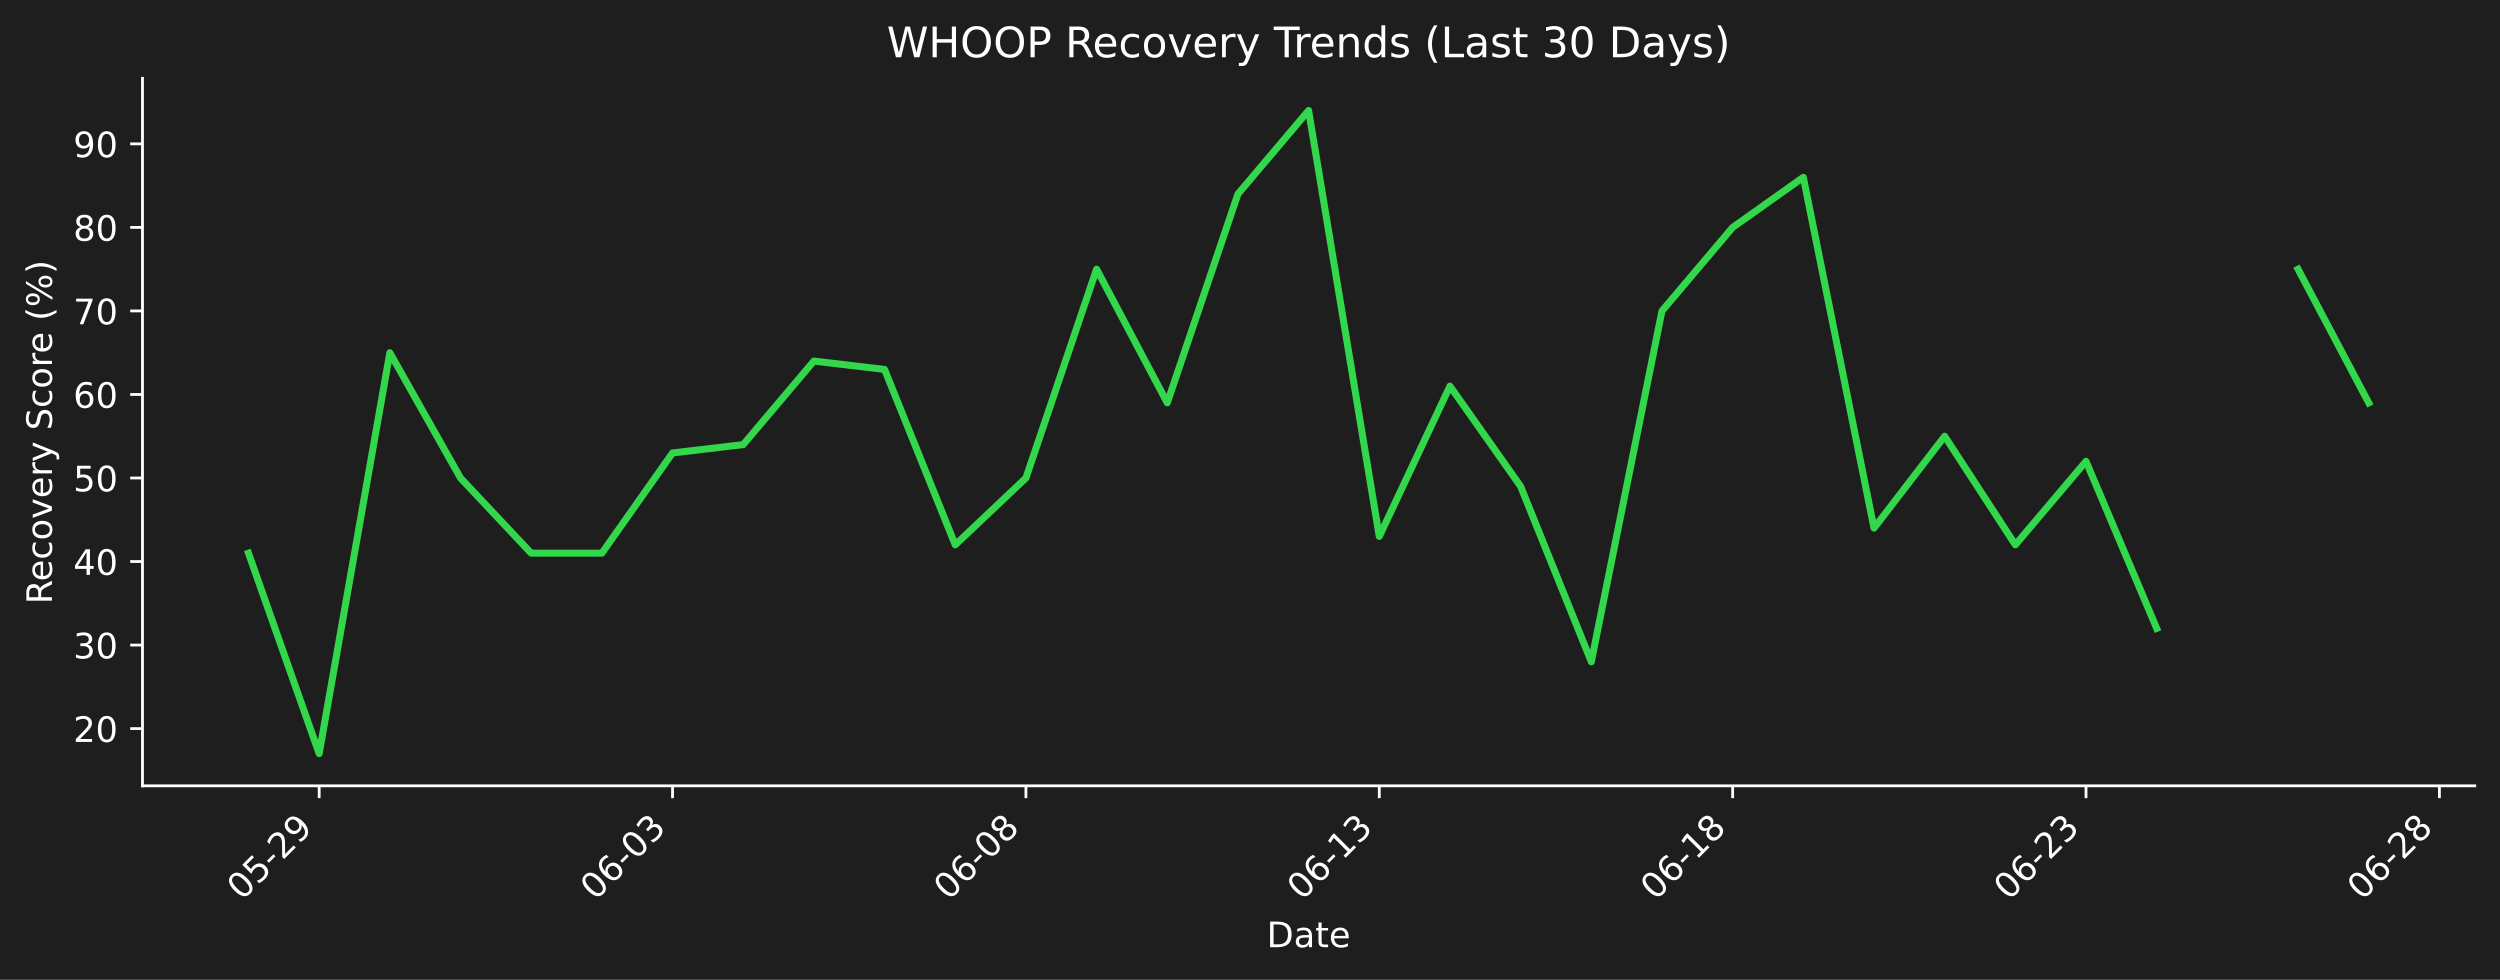
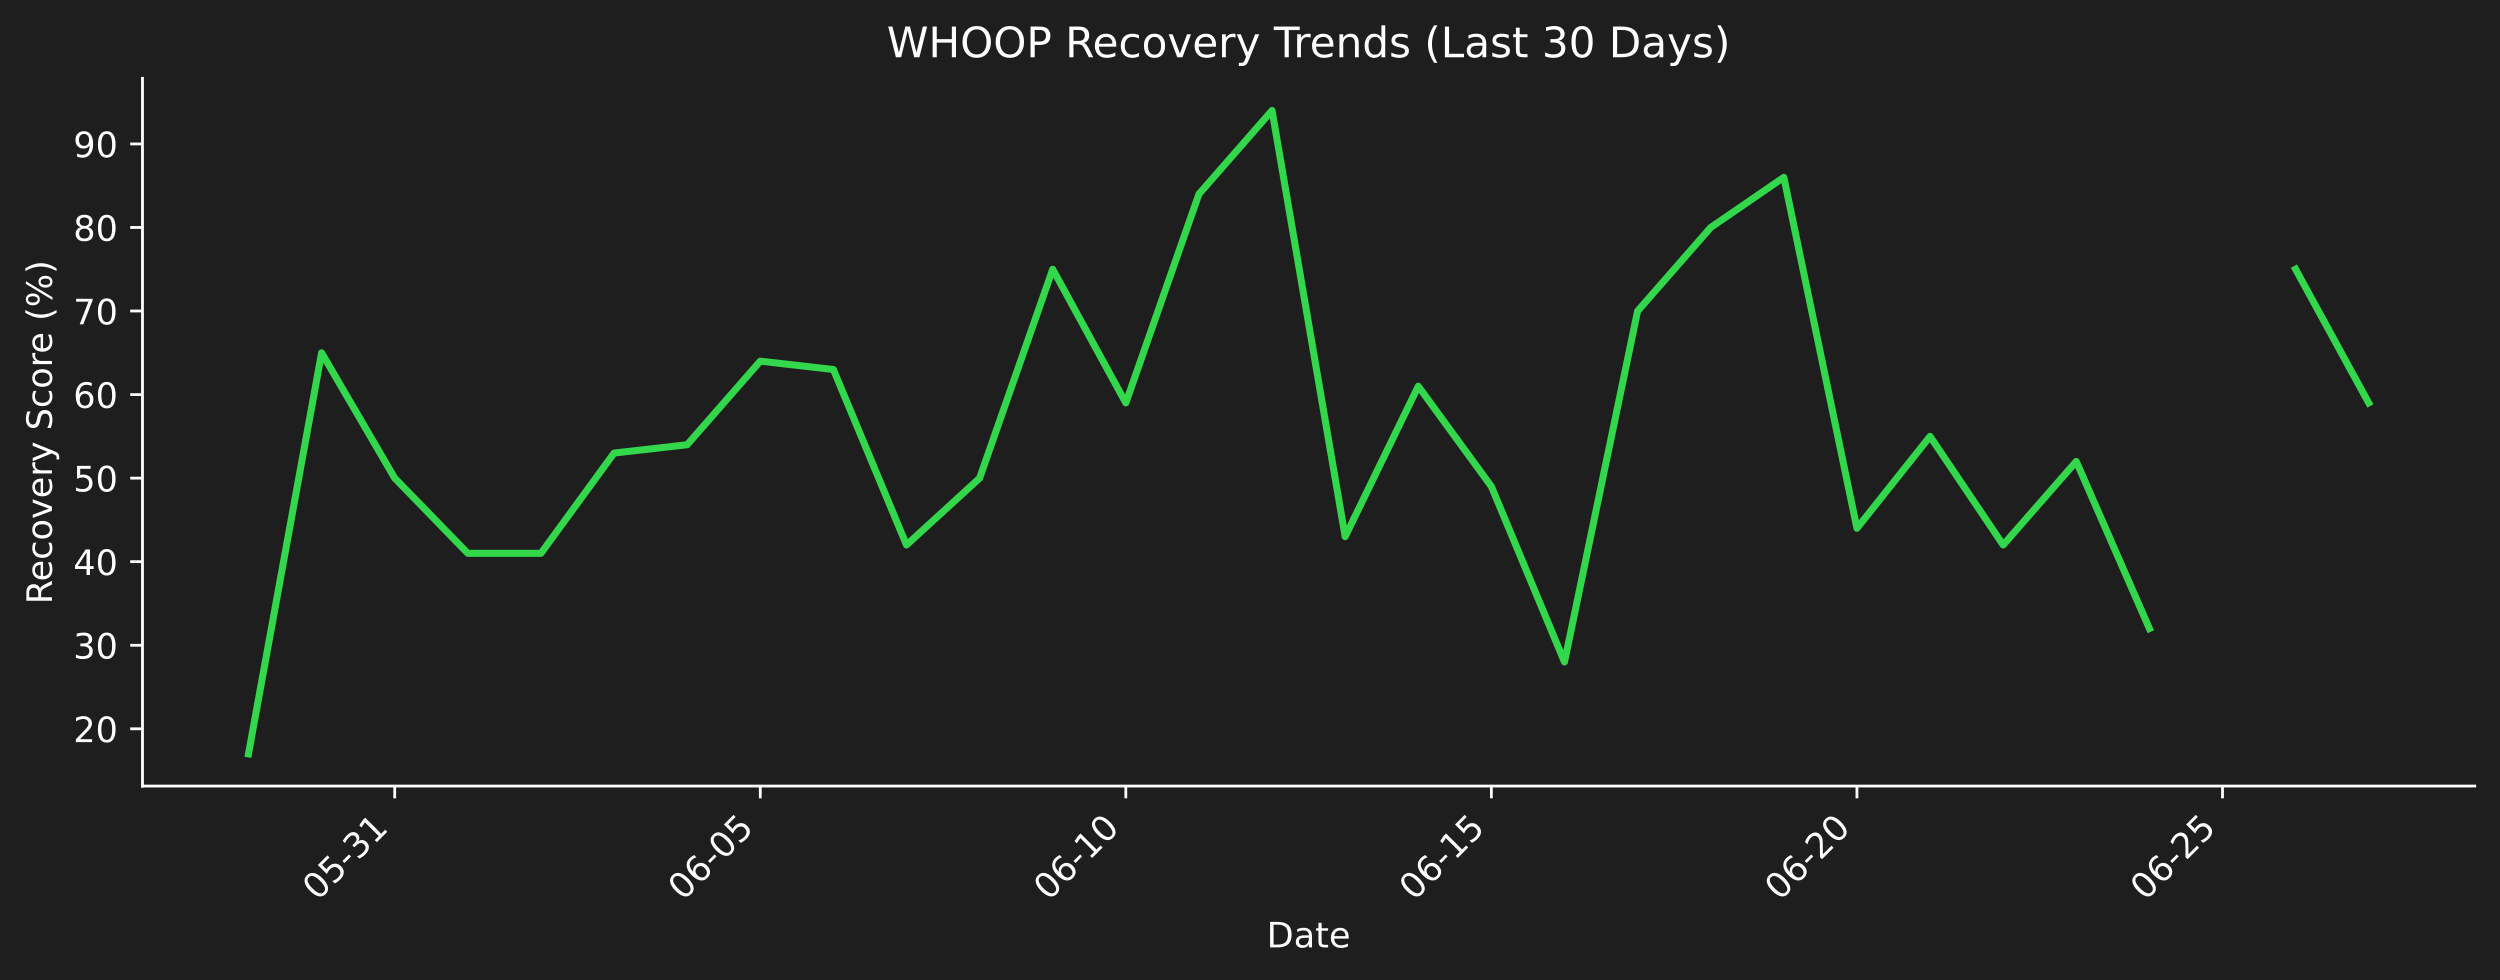
- <svg xmlns="http://www.w3.org/2000/svg" xmlns:xlink="http://www.w3.org/1999/xlink" width="712.433pt" height="279.207pt" viewBox="0 0 712.433 279.207" version="1.1">
+ <svg xmlns="http://www.w3.org/2000/svg" xmlns:xlink="http://www.w3.org/1999/xlink" width="712.433pt" height="279.271pt" viewBox="0 0 712.433 279.271" version="1.1">
  <defs>
    <style type="text/css">*{stroke-linejoin: round; stroke-linecap: butt}</style>
  </defs>
  <g id="figure_1">
    <g id="patch_1">
-       <path d="M 0 279.207  L 712.433 279.207  L 712.433 0  L 0 0  z " style="fill: #1e1e1e" />
+       <path d="M 0 279.271  L 712.433 279.271  L 712.433 0  L 0 0  z " style="fill: #1e1e1e" />
    </g>
    <g id="axes_1">
      <g id="patch_2">
-         <path d="M 40.603 223.939  L 705.233 223.939  L 705.233 22.318  L 40.603 22.318  L 40.603 223.939  z " style="fill: none" />
+         <path d="M 40.603 224.002  L 705.233 224.002  L 705.233 22.318  L 40.603 22.318  L 40.603 224.002  z " style="fill: none" />
      </g>
      <g id="matplotlib.axis_1">
        <g id="xtick_1">
          <g id="line2d_1">
            <defs>
-               <path id="m73e2c75cde" d="M 0 0  L 0 3.5  " style="stroke: #ffffff; stroke-width: 0.8" />
+               <path id="mcb3a93672e" d="M 0 0  L 0 3.5  " style="stroke: #ffffff; stroke-width: 0.8" />
            </defs>
            <g>
-               <use xlink:href="#m73e2c75cde" x="90.954" y="223.939" style="fill: #ffffff; stroke: #ffffff; stroke-width: 0.8" />
+               <use xlink:href="#mcb3a93672e" x="112.483" y="224.002" style="fill: #ffffff; stroke: #ffffff; stroke-width: 0.8" />
            </g>
          </g>
          <g id="text_1">
-             <g style="fill: #ffffff" transform="translate(68.93635 256.8584) rotate(-45) scale(0.1 -0.1)">
+             <g style="fill: #ffffff" transform="translate(90.46564 256.9221) rotate(-45) scale(0.1 -0.1)">
              <defs>
                <path id="DejaVuSans-30" d="M 2034 4250  Q 1547 4250 1301 3770  Q 1056 3291 1056 2328  Q 1056 1369 1301 889  Q 1547 409 2034 409  Q 2525 409 2770 889  Q 3016 1369 3016 2328  Q 3016 3291 2770 3770  Q 2525 4250 2034 4250  z M 2034 4750  Q 2819 4750 3233 4129  Q 3647 3509 3647 2328  Q 3647 1150 3233 529  Q 2819 -91 2034 -91  Q 1250 -91 836 529  Q 422 1150 422 2328  Q 422 3509 836 4129  Q 1250 4750 2034 4750  z " transform="scale(0.015625)" />
                <path id="DejaVuSans-35" d="M 691 4666  L 3169 4666  L 3169 4134  L 1269 4134  L 1269 2991  Q 1406 3038 1543 3061  Q 1681 3084 1819 3084  Q 2600 3084 3056 2656  Q 3513 2228 3513 1497  Q 3513 744 3044 326  Q 2575 -91 1722 -91  Q 1428 -91 1123 -41  Q 819 9 494 109  L 494 744  Q 775 591 1075 516  Q 1375 441 1709 441  Q 2250 441 2565 725  Q 2881 1009 2881 1497  Q 2881 1984 2565 2268  Q 2250 2553 1709 2553  Q 1456 2553 1204 2497  Q 953 2441 691 2322  L 691 4666  z " transform="scale(0.015625)" />
                <path id="DejaVuSans-2d" d="M 313 2009  L 1997 2009  L 1997 1497  L 313 1497  L 313 2009  z " transform="scale(0.015625)" />
-                 <path id="DejaVuSans-32" d="M 1228 531  L 3431 531  L 3431 0  L 469 0  L 469 531  Q 828 903 1448 1529  Q 2069 2156 2228 2338  Q 2531 2678 2651 2914  Q 2772 3150 2772 3378  Q 2772 3750 2511 3984  Q 2250 4219 1831 4219  Q 1534 4219 1204 4116  Q 875 4013 500 3803  L 500 4441  Q 881 4594 1212 4672  Q 1544 4750 1819 4750  Q 2544 4750 2975 4387  Q 3406 4025 3406 3419  Q 3406 3131 3298 2873  Q 3191 2616 2906 2266  Q 2828 2175 2409 1742  Q 1991 1309 1228 531  z " transform="scale(0.015625)" />
-                 <path id="DejaVuSans-39" d="M 703 97  L 703 672  Q 941 559 1184 500  Q 1428 441 1663 441  Q 2288 441 2617 861  Q 2947 1281 2994 2138  Q 2813 1869 2534 1725  Q 2256 1581 1919 1581  Q 1219 1581 811 2004  Q 403 2428 403 3163  Q 403 3881 828 4315  Q 1253 4750 1959 4750  Q 2769 4750 3195 4129  Q 3622 3509 3622 2328  Q 3622 1225 3098 567  Q 2575 -91 1691 -91  Q 1453 -91 1209 -44  Q 966 3 703 97  z M 1959 2075  Q 2384 2075 2632 2365  Q 2881 2656 2881 3163  Q 2881 3666 2632 3958  Q 2384 4250 1959 4250  Q 1534 4250 1286 3958  Q 1038 3666 1038 3163  Q 1038 2656 1286 2365  Q 1534 2075 1959 2075  z " transform="scale(0.015625)" />
+                 <path id="DejaVuSans-33" d="M 2597 2516  Q 3050 2419 3304 2112  Q 3559 1806 3559 1356  Q 3559 666 3084 287  Q 2609 -91 1734 -91  Q 1441 -91 1130 -33  Q 819 25 488 141  L 488 750  Q 750 597 1062 519  Q 1375 441 1716 441  Q 2309 441 2620 675  Q 2931 909 2931 1356  Q 2931 1769 2642 2001  Q 2353 2234 1838 2234  L 1294 2234  L 1294 2753  L 1863 2753  Q 2328 2753 2575 2939  Q 2822 3125 2822 3475  Q 2822 3834 2567 4026  Q 2313 4219 1838 4219  Q 1578 4219 1281 4162  Q 984 4106 628 3988  L 628 4550  Q 988 4650 1302 4700  Q 1616 4750 1894 4750  Q 2613 4750 3031 4423  Q 3450 4097 3450 3541  Q 3450 3153 3228 2886  Q 3006 2619 2597 2516  z " transform="scale(0.015625)" />
+                 <path id="DejaVuSans-31" d="M 794 531  L 1825 531  L 1825 4091  L 703 3866  L 703 4441  L 1819 4666  L 2450 4666  L 2450 531  L 3481 531  L 3481 0  L 794 0  L 794 531  z " transform="scale(0.015625)" />
              </defs>
              <use xlink:href="#DejaVuSans-30" />
              <use xlink:href="#DejaVuSans-35" transform="translate(63.62305 0)" />
              <use xlink:href="#DejaVuSans-2d" transform="translate(127.2461 0)" />
-               <use xlink:href="#DejaVuSans-32" transform="translate(163.3301 0)" />
-               <use xlink:href="#DejaVuSans-39" transform="translate(226.9531 0)" />
+               <use xlink:href="#DejaVuSans-33" transform="translate(163.3301 0)" />
+               <use xlink:href="#DejaVuSans-31" transform="translate(226.9531 0)" />
            </g>
          </g>
        </g>
        <g id="xtick_2">
          <g id="line2d_2">
            <g>
-               <use xlink:href="#m73e2c75cde" x="191.655" y="223.939" style="fill: #ffffff; stroke: #ffffff; stroke-width: 0.8" />
+               <use xlink:href="#mcb3a93672e" x="216.657" y="224.002" style="fill: #ffffff; stroke: #ffffff; stroke-width: 0.8" />
            </g>
          </g>
          <g id="text_2">
-             <g style="fill: #ffffff" transform="translate(169.6379 256.8584) rotate(-45) scale(0.1 -0.1)">
+             <g style="fill: #ffffff" transform="translate(194.6396 256.9221) rotate(-45) scale(0.1 -0.1)">
              <defs>
                <path id="DejaVuSans-36" d="M 2113 2584  Q 1688 2584 1439 2293  Q 1191 2003 1191 1497  Q 1191 994 1439 701  Q 1688 409 2113 409  Q 2538 409 2786 701  Q 3034 994 3034 1497  Q 3034 2003 2786 2293  Q 2538 2584 2113 2584  z M 3366 4563  L 3366 3988  Q 3128 4100 2886 4159  Q 2644 4219 2406 4219  Q 1781 4219 1451 3797  Q 1122 3375 1075 2522  Q 1259 2794 1537 2939  Q 1816 3084 2150 3084  Q 2853 3084 3261 2657  Q 3669 2231 3669 1497  Q 3669 778 3244 343  Q 2819 -91 2113 -91  Q 1303 -91 875 529  Q 447 1150 447 2328  Q 447 3434 972 4092  Q 1497 4750 2381 4750  Q 2619 4750 2861 4703  Q 3103 4656 3366 4563  z " transform="scale(0.015625)" />
-                 <path id="DejaVuSans-33" d="M 2597 2516  Q 3050 2419 3304 2112  Q 3559 1806 3559 1356  Q 3559 666 3084 287  Q 2609 -91 1734 -91  Q 1441 -91 1130 -33  Q 819 25 488 141  L 488 750  Q 750 597 1062 519  Q 1375 441 1716 441  Q 2309 441 2620 675  Q 2931 909 2931 1356  Q 2931 1769 2642 2001  Q 2353 2234 1838 2234  L 1294 2234  L 1294 2753  L 1863 2753  Q 2328 2753 2575 2939  Q 2822 3125 2822 3475  Q 2822 3834 2567 4026  Q 2313 4219 1838 4219  Q 1578 4219 1281 4162  Q 984 4106 628 3988  L 628 4550  Q 988 4650 1302 4700  Q 1616 4750 1894 4750  Q 2613 4750 3031 4423  Q 3450 4097 3450 3541  Q 3450 3153 3228 2886  Q 3006 2619 2597 2516  z " transform="scale(0.015625)" />
              </defs>
              <use xlink:href="#DejaVuSans-30" />
              <use xlink:href="#DejaVuSans-36" transform="translate(63.62305 0)" />
              <use xlink:href="#DejaVuSans-2d" transform="translate(127.2461 0)" />
              <use xlink:href="#DejaVuSans-30" transform="translate(163.3301 0)" />
-               <use xlink:href="#DejaVuSans-33" transform="translate(226.9531 0)" />
+               <use xlink:href="#DejaVuSans-35" transform="translate(226.9531 0)" />
            </g>
          </g>
        </g>
        <g id="xtick_3">
          <g id="line2d_3">
            <g>
-               <use xlink:href="#m73e2c75cde" x="292.357" y="223.939" style="fill: #ffffff; stroke: #ffffff; stroke-width: 0.8" />
+               <use xlink:href="#mcb3a93672e" x="320.831" y="224.002" style="fill: #ffffff; stroke: #ffffff; stroke-width: 0.8" />
            </g>
          </g>
          <g id="text_3">
-             <g style="fill: #ffffff" transform="translate(270.3394 256.8584) rotate(-45) scale(0.1 -0.1)">
-               <defs>
-                 <path id="DejaVuSans-38" d="M 2034 2216  Q 1584 2216 1326 1975  Q 1069 1734 1069 1313  Q 1069 891 1326 650  Q 1584 409 2034 409  Q 2484 409 2743 651  Q 3003 894 3003 1313  Q 3003 1734 2745 1975  Q 2488 2216 2034 2216  z M 1403 2484  Q 997 2584 770 2862  Q 544 3141 544 3541  Q 544 4100 942 4425  Q 1341 4750 2034 4750  Q 2731 4750 3128 4425  Q 3525 4100 3525 3541  Q 3525 3141 3298 2862  Q 3072 2584 2669 2484  Q 3125 2378 3379 2068  Q 3634 1759 3634 1313  Q 3634 634 3220 271  Q 2806 -91 2034 -91  Q 1263 -91 848 271  Q 434 634 434 1313  Q 434 1759 690 2068  Q 947 2378 1403 2484  z M 1172 3481  Q 1172 3119 1398 2916  Q 1625 2713 2034 2713  Q 2441 2713 2670 2916  Q 2900 3119 2900 3481  Q 2900 3844 2670 4047  Q 2441 4250 2034 4250  Q 1625 4250 1398 4047  Q 1172 3844 1172 3481  z " transform="scale(0.015625)" />
-               </defs>
-               <use xlink:href="#DejaVuSans-30" />
-               <use xlink:href="#DejaVuSans-36" transform="translate(63.62305 0)" />
-               <use xlink:href="#DejaVuSans-2d" transform="translate(127.2461 0)" />
-               <use xlink:href="#DejaVuSans-30" transform="translate(163.3301 0)" />
-               <use xlink:href="#DejaVuSans-38" transform="translate(226.9531 0)" />
+             <g style="fill: #ffffff" transform="translate(298.8136 256.9221) rotate(-45) scale(0.1 -0.1)">
+               <use xlink:href="#DejaVuSans-30" />
+               <use xlink:href="#DejaVuSans-36" transform="translate(63.62305 0)" />
+               <use xlink:href="#DejaVuSans-2d" transform="translate(127.2461 0)" />
+               <use xlink:href="#DejaVuSans-31" transform="translate(163.3301 0)" />
+               <use xlink:href="#DejaVuSans-30" transform="translate(226.9531 0)" />
            </g>
          </g>
        </g>
        <g id="xtick_4">
          <g id="line2d_4">
            <g>
-               <use xlink:href="#m73e2c75cde" x="393.058" y="223.939" style="fill: #ffffff; stroke: #ffffff; stroke-width: 0.8" />
+               <use xlink:href="#mcb3a93672e" x="425.005" y="224.002" style="fill: #ffffff; stroke: #ffffff; stroke-width: 0.8" />
            </g>
          </g>
          <g id="text_4">
-             <g style="fill: #ffffff" transform="translate(371.0409 256.8584) rotate(-45) scale(0.1 -0.1)">
-               <defs>
-                 <path id="DejaVuSans-31" d="M 794 531  L 1825 531  L 1825 4091  L 703 3866  L 703 4441  L 1819 4666  L 2450 4666  L 2450 531  L 3481 531  L 3481 0  L 794 0  L 794 531  z " transform="scale(0.015625)" />
-               </defs>
+             <g style="fill: #ffffff" transform="translate(402.9876 256.9221) rotate(-45) scale(0.1 -0.1)">
              <use xlink:href="#DejaVuSans-30" />
              <use xlink:href="#DejaVuSans-36" transform="translate(63.62305 0)" />
              <use xlink:href="#DejaVuSans-2d" transform="translate(127.2461 0)" />
              <use xlink:href="#DejaVuSans-31" transform="translate(163.3301 0)" />
-               <use xlink:href="#DejaVuSans-33" transform="translate(226.9531 0)" />
+               <use xlink:href="#DejaVuSans-35" transform="translate(226.9531 0)" />
            </g>
          </g>
        </g>
        <g id="xtick_5">
          <g id="line2d_5">
            <g>
-               <use xlink:href="#m73e2c75cde" x="493.76" y="223.939" style="fill: #ffffff; stroke: #ffffff; stroke-width: 0.8" />
+               <use xlink:href="#mcb3a93672e" x="529.179" y="224.002" style="fill: #ffffff; stroke: #ffffff; stroke-width: 0.8" />
            </g>
          </g>
          <g id="text_5">
-             <g style="fill: #ffffff" transform="translate(471.7424 256.8584) rotate(-45) scale(0.1 -0.1)">
-               <use xlink:href="#DejaVuSans-30" />
-               <use xlink:href="#DejaVuSans-36" transform="translate(63.62305 0)" />
-               <use xlink:href="#DejaVuSans-2d" transform="translate(127.2461 0)" />
-               <use xlink:href="#DejaVuSans-31" transform="translate(163.3301 0)" />
-               <use xlink:href="#DejaVuSans-38" transform="translate(226.9531 0)" />
+             <g style="fill: #ffffff" transform="translate(507.1616 256.9221) rotate(-45) scale(0.1 -0.1)">
+               <defs>
+                 <path id="DejaVuSans-32" d="M 1228 531  L 3431 531  L 3431 0  L 469 0  L 469 531  Q 828 903 1448 1529  Q 2069 2156 2228 2338  Q 2531 2678 2651 2914  Q 2772 3150 2772 3378  Q 2772 3750 2511 3984  Q 2250 4219 1831 4219  Q 1534 4219 1204 4116  Q 875 4013 500 3803  L 500 4441  Q 881 4594 1212 4672  Q 1544 4750 1819 4750  Q 2544 4750 2975 4387  Q 3406 4025 3406 3419  Q 3406 3131 3298 2873  Q 3191 2616 2906 2266  Q 2828 2175 2409 1742  Q 1991 1309 1228 531  z " transform="scale(0.015625)" />
+               </defs>
+               <use xlink:href="#DejaVuSans-30" />
+               <use xlink:href="#DejaVuSans-36" transform="translate(63.62305 0)" />
+               <use xlink:href="#DejaVuSans-2d" transform="translate(127.2461 0)" />
+               <use xlink:href="#DejaVuSans-32" transform="translate(163.3301 0)" />
+               <use xlink:href="#DejaVuSans-30" transform="translate(226.9531 0)" />
            </g>
          </g>
        </g>
        <g id="xtick_6">
          <g id="line2d_6">
            <g>
-               <use xlink:href="#m73e2c75cde" x="594.461" y="223.939" style="fill: #ffffff; stroke: #ffffff; stroke-width: 0.8" />
+               <use xlink:href="#mcb3a93672e" x="633.353" y="224.002" style="fill: #ffffff; stroke: #ffffff; stroke-width: 0.8" />
            </g>
          </g>
          <g id="text_6">
-             <g style="fill: #ffffff" transform="translate(572.4439 256.8584) rotate(-45) scale(0.1 -0.1)">
+             <g style="fill: #ffffff" transform="translate(611.3355 256.9221) rotate(-45) scale(0.1 -0.1)">
              <use xlink:href="#DejaVuSans-30" />
              <use xlink:href="#DejaVuSans-36" transform="translate(63.62305 0)" />
              <use xlink:href="#DejaVuSans-2d" transform="translate(127.2461 0)" />
              <use xlink:href="#DejaVuSans-32" transform="translate(163.3301 0)" />
-               <use xlink:href="#DejaVuSans-33" transform="translate(226.9531 0)" />
-             </g>
-           </g>
-         </g>
-         <g id="xtick_7">
-           <g id="line2d_7">
-             <g>
-               <use xlink:href="#m73e2c75cde" x="695.163" y="223.939" style="fill: #ffffff; stroke: #ffffff; stroke-width: 0.8" />
-             </g>
-           </g>
-           <g id="text_7">
-             <g style="fill: #ffffff" transform="translate(673.1454 256.8584) rotate(-45) scale(0.1 -0.1)">
-               <use xlink:href="#DejaVuSans-30" />
-               <use xlink:href="#DejaVuSans-36" transform="translate(63.62305 0)" />
-               <use xlink:href="#DejaVuSans-2d" transform="translate(127.2461 0)" />
-               <use xlink:href="#DejaVuSans-32" transform="translate(163.3301 0)" />
-               <use xlink:href="#DejaVuSans-38" transform="translate(226.9531 0)" />
-             </g>
-           </g>
-         </g>
-         <g id="text_8">
-           <g style="fill: #ffffff" transform="translate(360.9673 269.9274) scale(0.1 -0.1)">
+               <use xlink:href="#DejaVuSans-35" transform="translate(226.9531 0)" />
+             </g>
+           </g>
+         </g>
+         <g id="text_7">
+           <g style="fill: #ffffff" transform="translate(360.9673 269.9911) scale(0.1 -0.1)">
            <defs>
              <path id="DejaVuSans-44" d="M 1259 4147  L 1259 519  L 2022 519  Q 2988 519 3436 956  Q 3884 1394 3884 2338  Q 3884 3275 3436 3711  Q 2988 4147 2022 4147  L 1259 4147  z M 628 4666  L 1925 4666  Q 3281 4666 3915 4102  Q 4550 3538 4550 2338  Q 4550 1131 3912 565  Q 3275 0 1925 0  L 628 0  L 628 4666  z " transform="scale(0.015625)" />
              <path id="DejaVuSans-61" d="M 2194 1759  Q 1497 1759 1228 1600  Q 959 1441 959 1056  Q 959 750 1161 570  Q 1363 391 1709 391  Q 2188 391 2477 730  Q 2766 1069 2766 1631  L 2766 1759  L 2194 1759  z M 3341 1997  L 3341 0  L 2766 0  L 2766 531  Q 2569 213 2275 61  Q 1981 -91 1556 -91  Q 1019 -91 701 211  Q 384 513 384 1019  Q 384 1609 779 1909  Q 1175 2209 1959 2209  L 2766 2209  L 2766 2266  Q 2766 2663 2505 2880  Q 2244 3097 1772 3097  Q 1472 3097 1187 3025  Q 903 2953 641 2809  L 641 3341  Q 956 3463 1253 3523  Q 1550 3584 1831 3584  Q 2591 3584 2966 3190  Q 3341 2797 3341 1997  z " transform="scale(0.015625)" />
              <path id="DejaVuSans-74" d="M 1172 4494  L 1172 3500  L 2356 3500  L 2356 3053  L 1172 3053  L 1172 1153  Q 1172 725 1289 603  Q 1406 481 1766 481  L 2356 481  L 2356 0  L 1766 0  Q 1100 0 847 248  Q 594 497 594 1153  L 594 3053  L 172 3053  L 172 3500  L 594 3500  L 594 4494  L 1172 4494  z " transform="scale(0.015625)" />
              <path id="DejaVuSans-65" d="M 3597 1894  L 3597 1613  L 953 1613  Q 991 1019 1311 708  Q 1631 397 2203 397  Q 2534 397 2845 478  Q 3156 559 3463 722  L 3463 178  Q 3153 47 2828 -22  Q 2503 -91 2169 -91  Q 1331 -91 842 396  Q 353 884 353 1716  Q 353 2575 817 3079  Q 1281 3584 2069 3584  Q 2775 3584 3186 3129  Q 3597 2675 3597 1894  z M 3022 2063  Q 3016 2534 2758 2815  Q 2500 3097 2075 3097  Q 1594 3097 1305 2825  Q 1016 2553 972 2059  L 3022 2063  z " transform="scale(0.015625)" />
            </defs>
            <use xlink:href="#DejaVuSans-44" />
            <use xlink:href="#DejaVuSans-61" transform="translate(77.00195 0)" />
            <use xlink:href="#DejaVuSans-74" transform="translate(138.2812 0)" />
            <use xlink:href="#DejaVuSans-65" transform="translate(177.4902 0)" />
          </g>
        </g>
      </g>
      <g id="matplotlib.axis_2">
        <g id="ytick_1">
+           <g id="line2d_7">
+             <defs>
+               <path id="mce7f546597" d="M 0 0  L -3.5 0  " style="stroke: #ffffff; stroke-width: 0.8" />
+             </defs>
+             <g>
+               <use xlink:href="#mce7f546597" x="40.603" y="207.691" style="fill: #ffffff; stroke: #ffffff; stroke-width: 0.8" />
+             </g>
+           </g>
+           <g id="text_8">
+             <g style="fill: #ffffff" transform="translate(20.87813 211.4905) scale(0.1 -0.1)">
+               <use xlink:href="#DejaVuSans-32" />
+               <use xlink:href="#DejaVuSans-30" transform="translate(63.62305 0)" />
+             </g>
+           </g>
+         </g>
+         <g id="ytick_2">
          <g id="line2d_8">
-             <defs>
-               <path id="m90e1bafa95" d="M 0 0  L -3.5 0  " style="stroke: #ffffff; stroke-width: 0.8" />
-             </defs>
-             <g>
-               <use xlink:href="#m90e1bafa95" x="40.603" y="207.633" style="fill: #ffffff; stroke: #ffffff; stroke-width: 0.8" />
+             <g>
+               <use xlink:href="#mce7f546597" x="40.603" y="183.88" style="fill: #ffffff; stroke: #ffffff; stroke-width: 0.8" />
            </g>
          </g>
          <g id="text_9">
-             <g style="fill: #ffffff" transform="translate(20.87813 211.432) scale(0.1 -0.1)">
-               <use xlink:href="#DejaVuSans-32" />
-               <use xlink:href="#DejaVuSans-30" transform="translate(63.62305 0)" />
-             </g>
-           </g>
-         </g>
-         <g id="ytick_2">
+             <g style="fill: #ffffff" transform="translate(20.87813 187.6789) scale(0.1 -0.1)">
+               <use xlink:href="#DejaVuSans-33" />
+               <use xlink:href="#DejaVuSans-30" transform="translate(63.62305 0)" />
+             </g>
+           </g>
+         </g>
+         <g id="ytick_3">
          <g id="line2d_9">
            <g>
-               <use xlink:href="#m90e1bafa95" x="40.603" y="183.829" style="fill: #ffffff; stroke: #ffffff; stroke-width: 0.8" />
+               <use xlink:href="#mce7f546597" x="40.603" y="160.068" style="fill: #ffffff; stroke: #ffffff; stroke-width: 0.8" />
            </g>
          </g>
          <g id="text_10">
-             <g style="fill: #ffffff" transform="translate(20.87813 187.6279) scale(0.1 -0.1)">
-               <use xlink:href="#DejaVuSans-33" />
-               <use xlink:href="#DejaVuSans-30" transform="translate(63.62305 0)" />
-             </g>
-           </g>
-         </g>
-         <g id="ytick_3">
+             <g style="fill: #ffffff" transform="translate(20.87813 163.8673) scale(0.1 -0.1)">
+               <defs>
+                 <path id="DejaVuSans-34" d="M 2419 4116  L 825 1625  L 2419 1625  L 2419 4116  z M 2253 4666  L 3047 4666  L 3047 1625  L 3713 1625  L 3713 1100  L 3047 1100  L 3047 0  L 2419 0  L 2419 1100  L 313 1100  L 313 1709  L 2253 4666  z " transform="scale(0.015625)" />
+               </defs>
+               <use xlink:href="#DejaVuSans-34" />
+               <use xlink:href="#DejaVuSans-30" transform="translate(63.62305 0)" />
+             </g>
+           </g>
+         </g>
+         <g id="ytick_4">
          <g id="line2d_10">
            <g>
-               <use xlink:href="#m90e1bafa95" x="40.603" y="160.025" style="fill: #ffffff; stroke: #ffffff; stroke-width: 0.8" />
+               <use xlink:href="#mce7f546597" x="40.603" y="136.257" style="fill: #ffffff; stroke: #ffffff; stroke-width: 0.8" />
            </g>
          </g>
          <g id="text_11">
-             <g style="fill: #ffffff" transform="translate(20.87813 163.8238) scale(0.1 -0.1)">
-               <defs>
-                 <path id="DejaVuSans-34" d="M 2419 4116  L 825 1625  L 2419 1625  L 2419 4116  z M 2253 4666  L 3047 4666  L 3047 1625  L 3713 1625  L 3713 1100  L 3047 1100  L 3047 0  L 2419 0  L 2419 1100  L 313 1100  L 313 1709  L 2253 4666  z " transform="scale(0.015625)" />
-               </defs>
-               <use xlink:href="#DejaVuSans-34" />
-               <use xlink:href="#DejaVuSans-30" transform="translate(63.62305 0)" />
-             </g>
-           </g>
-         </g>
-         <g id="ytick_4">
+             <g style="fill: #ffffff" transform="translate(20.87813 140.0557) scale(0.1 -0.1)">
+               <use xlink:href="#DejaVuSans-35" />
+               <use xlink:href="#DejaVuSans-30" transform="translate(63.62305 0)" />
+             </g>
+           </g>
+         </g>
+         <g id="ytick_5">
          <g id="line2d_11">
            <g>
-               <use xlink:href="#m90e1bafa95" x="40.603" y="136.221" style="fill: #ffffff; stroke: #ffffff; stroke-width: 0.8" />
+               <use xlink:href="#mce7f546597" x="40.603" y="112.445" style="fill: #ffffff; stroke: #ffffff; stroke-width: 0.8" />
            </g>
          </g>
          <g id="text_12">
-             <g style="fill: #ffffff" transform="translate(20.87813 140.0198) scale(0.1 -0.1)">
-               <use xlink:href="#DejaVuSans-35" />
-               <use xlink:href="#DejaVuSans-30" transform="translate(63.62305 0)" />
-             </g>
-           </g>
-         </g>
-         <g id="ytick_5">
+             <g style="fill: #ffffff" transform="translate(20.87813 116.2442) scale(0.1 -0.1)">
+               <use xlink:href="#DejaVuSans-36" />
+               <use xlink:href="#DejaVuSans-30" transform="translate(63.62305 0)" />
+             </g>
+           </g>
+         </g>
+         <g id="ytick_6">
          <g id="line2d_12">
            <g>
-               <use xlink:href="#m90e1bafa95" x="40.603" y="112.417" style="fill: #ffffff; stroke: #ffffff; stroke-width: 0.8" />
+               <use xlink:href="#mce7f546597" x="40.603" y="88.633" style="fill: #ffffff; stroke: #ffffff; stroke-width: 0.8" />
            </g>
          </g>
          <g id="text_13">
-             <g style="fill: #ffffff" transform="translate(20.87813 116.2157) scale(0.1 -0.1)">
-               <use xlink:href="#DejaVuSans-36" />
-               <use xlink:href="#DejaVuSans-30" transform="translate(63.62305 0)" />
-             </g>
-           </g>
-         </g>
-         <g id="ytick_6">
+             <g style="fill: #ffffff" transform="translate(20.87813 92.43258) scale(0.1 -0.1)">
+               <defs>
+                 <path id="DejaVuSans-37" d="M 525 4666  L 3525 4666  L 3525 4397  L 1831 0  L 1172 0  L 2766 4134  L 525 4134  L 525 4666  z " transform="scale(0.015625)" />
+               </defs>
+               <use xlink:href="#DejaVuSans-37" />
+               <use xlink:href="#DejaVuSans-30" transform="translate(63.62305 0)" />
+             </g>
+           </g>
+         </g>
+         <g id="ytick_7">
          <g id="line2d_13">
            <g>
-               <use xlink:href="#m90e1bafa95" x="40.603" y="88.612" style="fill: #ffffff; stroke: #ffffff; stroke-width: 0.8" />
+               <use xlink:href="#mce7f546597" x="40.603" y="64.822" style="fill: #ffffff; stroke: #ffffff; stroke-width: 0.8" />
            </g>
          </g>
          <g id="text_14">
-             <g style="fill: #ffffff" transform="translate(20.87813 92.41166) scale(0.1 -0.1)">
-               <defs>
-                 <path id="DejaVuSans-37" d="M 525 4666  L 3525 4666  L 3525 4397  L 1831 0  L 1172 0  L 2766 4134  L 525 4134  L 525 4666  z " transform="scale(0.015625)" />
-               </defs>
-               <use xlink:href="#DejaVuSans-37" />
-               <use xlink:href="#DejaVuSans-30" transform="translate(63.62305 0)" />
-             </g>
-           </g>
-         </g>
-         <g id="ytick_7">
+             <g style="fill: #ffffff" transform="translate(20.87813 68.62101) scale(0.1 -0.1)">
+               <defs>
+                 <path id="DejaVuSans-38" d="M 2034 2216  Q 1584 2216 1326 1975  Q 1069 1734 1069 1313  Q 1069 891 1326 650  Q 1584 409 2034 409  Q 2484 409 2743 651  Q 3003 894 3003 1313  Q 3003 1734 2745 1975  Q 2488 2216 2034 2216  z M 1403 2484  Q 997 2584 770 2862  Q 544 3141 544 3541  Q 544 4100 942 4425  Q 1341 4750 2034 4750  Q 2731 4750 3128 4425  Q 3525 4100 3525 3541  Q 3525 3141 3298 2862  Q 3072 2584 2669 2484  Q 3125 2378 3379 2068  Q 3634 1759 3634 1313  Q 3634 634 3220 271  Q 2806 -91 2034 -91  Q 1263 -91 848 271  Q 434 634 434 1313  Q 434 1759 690 2068  Q 947 2378 1403 2484  z M 1172 3481  Q 1172 3119 1398 2916  Q 1625 2713 2034 2713  Q 2441 2713 2670 2916  Q 2900 3119 2900 3481  Q 2900 3844 2670 4047  Q 2441 4250 2034 4250  Q 1625 4250 1398 4047  Q 1172 3844 1172 3481  z " transform="scale(0.015625)" />
+               </defs>
+               <use xlink:href="#DejaVuSans-38" />
+               <use xlink:href="#DejaVuSans-30" transform="translate(63.62305 0)" />
+             </g>
+           </g>
+         </g>
+         <g id="ytick_8">
          <g id="line2d_14">
            <g>
-               <use xlink:href="#m90e1bafa95" x="40.603" y="64.808" style="fill: #ffffff; stroke: #ffffff; stroke-width: 0.8" />
+               <use xlink:href="#mce7f546597" x="40.603" y="41.01" style="fill: #ffffff; stroke: #ffffff; stroke-width: 0.8" />
            </g>
          </g>
          <g id="text_15">
-             <g style="fill: #ffffff" transform="translate(20.87813 68.6076) scale(0.1 -0.1)">
-               <use xlink:href="#DejaVuSans-38" />
-               <use xlink:href="#DejaVuSans-30" transform="translate(63.62305 0)" />
-             </g>
-           </g>
-         </g>
-         <g id="ytick_8">
-           <g id="line2d_15">
-             <g>
-               <use xlink:href="#m90e1bafa95" x="40.603" y="41.004" style="fill: #ffffff; stroke: #ffffff; stroke-width: 0.8" />
-             </g>
-           </g>
-           <g id="text_16">
-             <g style="fill: #ffffff" transform="translate(20.87813 44.80353) scale(0.1 -0.1)">
+             <g style="fill: #ffffff" transform="translate(20.87813 44.80943) scale(0.1 -0.1)">
+               <defs>
+                 <path id="DejaVuSans-39" d="M 703 97  L 703 672  Q 941 559 1184 500  Q 1428 441 1663 441  Q 2288 441 2617 861  Q 2947 1281 2994 2138  Q 2813 1869 2534 1725  Q 2256 1581 1919 1581  Q 1219 1581 811 2004  Q 403 2428 403 3163  Q 403 3881 828 4315  Q 1253 4750 1959 4750  Q 2769 4750 3195 4129  Q 3622 3509 3622 2328  Q 3622 1225 3098 567  Q 2575 -91 1691 -91  Q 1453 -91 1209 -44  Q 966 3 703 97  z M 1959 2075  Q 2384 2075 2632 2365  Q 2881 2656 2881 3163  Q 2881 3666 2632 3958  Q 2384 4250 1959 4250  Q 1534 4250 1286 3958  Q 1038 3666 1038 3163  Q 1038 2656 1286 2365  Q 1534 2075 1959 2075  z " transform="scale(0.015625)" />
+               </defs>
              <use xlink:href="#DejaVuSans-39" />
              <use xlink:href="#DejaVuSans-30" transform="translate(63.62305 0)" />
            </g>
          </g>
        </g>
-         <g id="text_17">
-           <g style="fill: #ffffff" transform="translate(14.79844 172.1463) rotate(-90) scale(0.1 -0.1)">
+         <g id="text_16">
+           <g style="fill: #ffffff" transform="translate(14.79844 172.1781) rotate(-90) scale(0.1 -0.1)">
            <defs>
              <path id="DejaVuSans-52" d="M 2841 2188  Q 3044 2119 3236 1894  Q 3428 1669 3622 1275  L 4263 0  L 3584 0  L 2988 1197  Q 2756 1666 2539 1819  Q 2322 1972 1947 1972  L 1259 1972  L 1259 0  L 628 0  L 628 4666  L 2053 4666  Q 2853 4666 3247 4331  Q 3641 3997 3641 3322  Q 3641 2881 3436 2590  Q 3231 2300 2841 2188  z M 1259 4147  L 1259 2491  L 2053 2491  Q 2509 2491 2742 2702  Q 2975 2913 2975 3322  Q 2975 3731 2742 3939  Q 2509 4147 2053 4147  L 1259 4147  z " transform="scale(0.015625)" />
              <path id="DejaVuSans-63" d="M 3122 3366  L 3122 2828  Q 2878 2963 2633 3030  Q 2388 3097 2138 3097  Q 1578 3097 1268 2742  Q 959 2388 959 1747  Q 959 1106 1268 751  Q 1578 397 2138 397  Q 2388 397 2633 464  Q 2878 531 3122 666  L 3122 134  Q 2881 22 2623 -34  Q 2366 -91 2075 -91  Q 1284 -91 818 406  Q 353 903 353 1747  Q 353 2603 823 3093  Q 1294 3584 2113 3584  Q 2378 3584 2631 3529  Q 2884 3475 3122 3366  z " transform="scale(0.015625)" />
              <path id="DejaVuSans-6f" d="M 1959 3097  Q 1497 3097 1228 2736  Q 959 2375 959 1747  Q 959 1119 1226 758  Q 1494 397 1959 397  Q 2419 397 2687 759  Q 2956 1122 2956 1747  Q 2956 2369 2687 2733  Q 2419 3097 1959 3097  z M 1959 3584  Q 2709 3584 3137 3096  Q 3566 2609 3566 1747  Q 3566 888 3137 398  Q 2709 -91 1959 -91  Q 1206 -91 779 398  Q 353 888 353 1747  Q 353 2609 779 3096  Q 1206 3584 1959 3584  z " transform="scale(0.015625)" />
              <path id="DejaVuSans-76" d="M 191 3500  L 800 3500  L 1894 563  L 2988 3500  L 3597 3500  L 2284 0  L 1503 0  L 191 3500  z " transform="scale(0.015625)" />
              <path id="DejaVuSans-72" d="M 2631 2963  Q 2534 3019 2420 3045  Q 2306 3072 2169 3072  Q 1681 3072 1420 2755  Q 1159 2438 1159 1844  L 1159 0  L 581 0  L 581 3500  L 1159 3500  L 1159 2956  Q 1341 3275 1631 3429  Q 1922 3584 2338 3584  Q 2397 3584 2469 3576  Q 2541 3569 2628 3553  L 2631 2963  z " transform="scale(0.015625)" />
              <path id="DejaVuSans-79" d="M 2059 -325  Q 1816 -950 1584 -1140  Q 1353 -1331 966 -1331  L 506 -1331  L 506 -850  L 844 -850  Q 1081 -850 1212 -737  Q 1344 -625 1503 -206  L 1606 56  L 191 3500  L 800 3500  L 1894 763  L 2988 3500  L 3597 3500  L 2059 -325  z " transform="scale(0.015625)" />
              <path id="DejaVuSans-20" transform="scale(0.015625)" />
              <path id="DejaVuSans-53" d="M 3425 4513  L 3425 3897  Q 3066 4069 2747 4153  Q 2428 4238 2131 4238  Q 1616 4238 1336 4038  Q 1056 3838 1056 3469  Q 1056 3159 1242 3001  Q 1428 2844 1947 2747  L 2328 2669  Q 3034 2534 3370 2195  Q 3706 1856 3706 1288  Q 3706 609 3251 259  Q 2797 -91 1919 -91  Q 1588 -91 1214 -16  Q 841 59 441 206  L 441 856  Q 825 641 1194 531  Q 1563 422 1919 422  Q 2459 422 2753 634  Q 3047 847 3047 1241  Q 3047 1584 2836 1778  Q 2625 1972 2144 2069  L 1759 2144  Q 1053 2284 737 2584  Q 422 2884 422 3419  Q 422 4038 858 4394  Q 1294 4750 2059 4750  Q 2388 4750 2728 4690  Q 3069 4631 3425 4513  z " transform="scale(0.015625)" />
              <path id="DejaVuSans-28" d="M 1984 4856  Q 1566 4138 1362 3434  Q 1159 2731 1159 2009  Q 1159 1288 1364 580  Q 1569 -128 1984 -844  L 1484 -844  Q 1016 -109 783 600  Q 550 1309 550 2009  Q 550 2706 781 3412  Q 1013 4119 1484 4856  L 1984 4856  z " transform="scale(0.015625)" />
              <path id="DejaVuSans-25" d="M 4653 2053  Q 4381 2053 4226 1822  Q 4072 1591 4072 1178  Q 4072 772 4226 539  Q 4381 306 4653 306  Q 4919 306 5073 539  Q 5228 772 5228 1178  Q 5228 1588 5073 1820  Q 4919 2053 4653 2053  z M 4653 2450  Q 5147 2450 5437 2106  Q 5728 1763 5728 1178  Q 5728 594 5436 251  Q 5144 -91 4653 -91  Q 4153 -91 3862 251  Q 3572 594 3572 1178  Q 3572 1766 3864 2108  Q 4156 2450 4653 2450  z M 1428 4353  Q 1159 4353 1004 4120  Q 850 3888 850 3481  Q 850 3069 1003 2837  Q 1156 2606 1428 2606  Q 1700 2606 1854 2837  Q 2009 3069 2009 3481  Q 2009 3884 1853 4118  Q 1697 4353 1428 4353  z M 4250 4750  L 4750 4750  L 1831 -91  L 1331 -91  L 4250 4750  z M 1428 4750  Q 1922 4750 2215 4408  Q 2509 4066 2509 3481  Q 2509 2891 2217 2550  Q 1925 2209 1428 2209  Q 931 2209 642 2551  Q 353 2894 353 3481  Q 353 4063 643 4406  Q 934 4750 1428 4750  z " transform="scale(0.015625)" />
              <path id="DejaVuSans-29" d="M 513 4856  L 1013 4856  Q 1481 4119 1714 3412  Q 1947 2706 1947 2009  Q 1947 1309 1714 600  Q 1481 -109 1013 -844  L 513 -844  Q 928 -128 1133 580  Q 1338 1288 1338 2009  Q 1338 2731 1133 3434  Q 928 4138 513 4856  z " transform="scale(0.015625)" />
            </defs>
            <use xlink:href="#DejaVuSans-52" />
            <use xlink:href="#DejaVuSans-65" transform="translate(64.98242 0)" />
            <use xlink:href="#DejaVuSans-63" transform="translate(126.5059 0)" />
            <use xlink:href="#DejaVuSans-6f" transform="translate(181.4863 0)" />
            <use xlink:href="#DejaVuSans-76" transform="translate(242.668 0)" />
            <use xlink:href="#DejaVuSans-65" transform="translate(301.8477 0)" />
            <use xlink:href="#DejaVuSans-72" transform="translate(363.3711 0)" />
            <use xlink:href="#DejaVuSans-79" transform="translate(404.4844 0)" />
            <use xlink:href="#DejaVuSans-20" transform="translate(463.6641 0)" />
            <use xlink:href="#DejaVuSans-53" transform="translate(495.4512 0)" />
            <use xlink:href="#DejaVuSans-63" transform="translate(558.9277 0)" />
            <use xlink:href="#DejaVuSans-6f" transform="translate(613.9082 0)" />
            <use xlink:href="#DejaVuSans-72" transform="translate(675.0898 0)" />
            <use xlink:href="#DejaVuSans-65" transform="translate(713.9531 0)" />
            <use xlink:href="#DejaVuSans-20" transform="translate(775.4766 0)" />
            <use xlink:href="#DejaVuSans-28" transform="translate(807.2637 0)" />
            <use xlink:href="#DejaVuSans-25" transform="translate(846.2773 0)" />
            <use xlink:href="#DejaVuSans-29" transform="translate(941.2969 0)" />
          </g>
        </g>
      </g>
-       <g id="line2d_16">
-         <path d="M 70.814 157.644  L 90.954 214.774  L 111.094 100.514  L 131.234 136.221  L 151.375 157.644  L 171.515 157.644  L 191.655 129.079  L 211.796 126.699  L 231.936 102.895  L 252.076 105.275  L 272.217 155.264  L 292.357 136.221  L 312.497 76.71  L 332.638 114.797  L 352.778 55.287  L 372.918 31.483  L 393.058 152.883  L 413.199 110.036  L 433.339 138.601  L 453.479 188.59  L 473.62 88.612  L 493.76 64.808  L 513.9 50.526  L 534.041 150.503  L 554.181 124.319  L 574.321 155.264  L 594.461 131.46  L 614.602 179.068  M 654.882 76.71  L 675.023 114.797  " clip-path="url(#pb746a636a0)" style="fill: none; stroke: #32d74b; stroke-width: 2; stroke-linecap: square" />
+       <g id="line2d_15">
+         <path d="M 70.814 214.835  L 91.648 100.539  L 112.483 136.257  L 133.318 157.687  L 154.153 157.687  L 174.988 129.113  L 195.822 126.732  L 216.657 102.92  L 237.492 105.301  L 258.327 155.306  L 279.162 136.257  L 299.996 76.728  L 320.831 114.826  L 341.666 55.297  L 362.501 31.486  L 383.336 152.925  L 404.17 110.064  L 425.005 138.638  L 445.84 188.642  L 466.675 88.633  L 487.51 64.822  L 508.344 50.535  L 529.179 150.543  L 550.014 124.351  L 570.849 155.306  L 591.683 131.494  L 612.518 179.117  M 654.188 76.728  L 675.023 114.826  " clip-path="url(#p103405e088)" style="fill: none; stroke: #32d74b; stroke-width: 2; stroke-linecap: square" />
      </g>
      <g id="patch_3">
-         <path d="M 40.603 223.939  L 40.603 22.318  " style="fill: none; stroke: #ffffff; stroke-width: 0.8; stroke-linejoin: miter; stroke-linecap: square" />
+         <path d="M 40.603 224.002  L 40.603 22.318  " style="fill: none; stroke: #ffffff; stroke-width: 0.8; stroke-linejoin: miter; stroke-linecap: square" />
      </g>
      <g id="patch_4">
-         <path d="M 40.603 223.939  L 705.233 223.939  " style="fill: none; stroke: #ffffff; stroke-width: 0.8; stroke-linejoin: miter; stroke-linecap: square" />
-       </g>
-       <g id="text_18">
+         <path d="M 40.603 224.002  L 705.233 224.002  " style="fill: none; stroke: #ffffff; stroke-width: 0.8; stroke-linejoin: miter; stroke-linecap: square" />
+       </g>
+       <g id="text_17">
        <g style="fill: #ffffff" transform="translate(252.7241 16.31812) scale(0.12 -0.12)">
          <defs>
            <path id="DejaVuSans-57" d="M 213 4666  L 850 4666  L 1831 722  L 2809 4666  L 3519 4666  L 4500 722  L 5478 4666  L 6119 4666  L 4947 0  L 4153 0  L 3169 4050  L 2175 0  L 1381 0  L 213 4666  z " transform="scale(0.015625)" />
            <path id="DejaVuSans-48" d="M 628 4666  L 1259 4666  L 1259 2753  L 3553 2753  L 3553 4666  L 4184 4666  L 4184 0  L 3553 0  L 3553 2222  L 1259 2222  L 1259 0  L 628 0  L 628 4666  z " transform="scale(0.015625)" />
            <path id="DejaVuSans-4f" d="M 2522 4238  Q 1834 4238 1429 3725  Q 1025 3213 1025 2328  Q 1025 1447 1429 934  Q 1834 422 2522 422  Q 3209 422 3611 934  Q 4013 1447 4013 2328  Q 4013 3213 3611 3725  Q 3209 4238 2522 4238  z M 2522 4750  Q 3503 4750 4090 4092  Q 4678 3434 4678 2328  Q 4678 1225 4090 567  Q 3503 -91 2522 -91  Q 1538 -91 948 565  Q 359 1222 359 2328  Q 359 3434 948 4092  Q 1538 4750 2522 4750  z " transform="scale(0.015625)" />
            <path id="DejaVuSans-50" d="M 1259 4147  L 1259 2394  L 2053 2394  Q 2494 2394 2734 2622  Q 2975 2850 2975 3272  Q 2975 3691 2734 3919  Q 2494 4147 2053 4147  L 1259 4147  z M 628 4666  L 2053 4666  Q 2838 4666 3239 4311  Q 3641 3956 3641 3272  Q 3641 2581 3239 2228  Q 2838 1875 2053 1875  L 1259 1875  L 1259 0  L 628 0  L 628 4666  z " transform="scale(0.015625)" />
            <path id="DejaVuSans-54" d="M -19 4666  L 3928 4666  L 3928 4134  L 2272 4134  L 2272 0  L 1638 0  L 1638 4134  L -19 4134  L -19 4666  z " transform="scale(0.015625)" />
            <path id="DejaVuSans-6e" d="M 3513 2113  L 3513 0  L 2938 0  L 2938 2094  Q 2938 2591 2744 2837  Q 2550 3084 2163 3084  Q 1697 3084 1428 2787  Q 1159 2491 1159 1978  L 1159 0  L 581 0  L 581 3500  L 1159 3500  L 1159 2956  Q 1366 3272 1645 3428  Q 1925 3584 2291 3584  Q 2894 3584 3203 3211  Q 3513 2838 3513 2113  z " transform="scale(0.015625)" />
            <path id="DejaVuSans-64" d="M 2906 2969  L 2906 4863  L 3481 4863  L 3481 0  L 2906 0  L 2906 525  Q 2725 213 2448 61  Q 2172 -91 1784 -91  Q 1150 -91 751 415  Q 353 922 353 1747  Q 353 2572 751 3078  Q 1150 3584 1784 3584  Q 2172 3584 2448 3432  Q 2725 3281 2906 2969  z M 947 1747  Q 947 1113 1208 752  Q 1469 391 1925 391  Q 2381 391 2643 752  Q 2906 1113 2906 1747  Q 2906 2381 2643 2742  Q 2381 3103 1925 3103  Q 1469 3103 1208 2742  Q 947 2381 947 1747  z " transform="scale(0.015625)" />
            <path id="DejaVuSans-73" d="M 2834 3397  L 2834 2853  Q 2591 2978 2328 3040  Q 2066 3103 1784 3103  Q 1356 3103 1142 2972  Q 928 2841 928 2578  Q 928 2378 1081 2264  Q 1234 2150 1697 2047  L 1894 2003  Q 2506 1872 2764 1633  Q 3022 1394 3022 966  Q 3022 478 2636 193  Q 2250 -91 1575 -91  Q 1294 -91 989 -36  Q 684 19 347 128  L 347 722  Q 666 556 975 473  Q 1284 391 1588 391  Q 1994 391 2212 530  Q 2431 669 2431 922  Q 2431 1156 2273 1281  Q 2116 1406 1581 1522  L 1381 1569  Q 847 1681 609 1914  Q 372 2147 372 2553  Q 372 3047 722 3315  Q 1072 3584 1716 3584  Q 2034 3584 2315 3537  Q 2597 3491 2834 3397  z " transform="scale(0.015625)" />
            <path id="DejaVuSans-4c" d="M 628 4666  L 1259 4666  L 1259 531  L 3531 531  L 3531 0  L 628 0  L 628 4666  z " transform="scale(0.015625)" />
          </defs>
          <use xlink:href="#DejaVuSans-57" />
          <use xlink:href="#DejaVuSans-48" transform="translate(98.87695 0)" />
          <use xlink:href="#DejaVuSans-4f" transform="translate(174.0723 0)" />
          <use xlink:href="#DejaVuSans-4f" transform="translate(252.7832 0)" />
          <use xlink:href="#DejaVuSans-50" transform="translate(331.4941 0)" />
          <use xlink:href="#DejaVuSans-20" transform="translate(391.7969 0)" />
          <use xlink:href="#DejaVuSans-52" transform="translate(423.584 0)" />
          <use xlink:href="#DejaVuSans-65" transform="translate(488.5664 0)" />
          <use xlink:href="#DejaVuSans-63" transform="translate(550.0898 0)" />
          <use xlink:href="#DejaVuSans-6f" transform="translate(605.0703 0)" />
          <use xlink:href="#DejaVuSans-76" transform="translate(666.252 0)" />
          <use xlink:href="#DejaVuSans-65" transform="translate(725.4316 0)" />
          <use xlink:href="#DejaVuSans-72" transform="translate(786.9551 0)" />
          <use xlink:href="#DejaVuSans-79" transform="translate(828.0684 0)" />
          <use xlink:href="#DejaVuSans-20" transform="translate(887.248 0)" />
          <use xlink:href="#DejaVuSans-54" transform="translate(919.0352 0)" />
          <use xlink:href="#DejaVuSans-72" transform="translate(965.3691 0)" />
          <use xlink:href="#DejaVuSans-65" transform="translate(1004.232 0)" />
          <use xlink:href="#DejaVuSans-6e" transform="translate(1065.756 0)" />
          <use xlink:href="#DejaVuSans-64" transform="translate(1129.135 0)" />
          <use xlink:href="#DejaVuSans-73" transform="translate(1192.611 0)" />
          <use xlink:href="#DejaVuSans-20" transform="translate(1244.711 0)" />
          <use xlink:href="#DejaVuSans-28" transform="translate(1276.498 0)" />
          <use xlink:href="#DejaVuSans-4c" transform="translate(1315.512 0)" />
          <use xlink:href="#DejaVuSans-61" transform="translate(1371.225 0)" />
          <use xlink:href="#DejaVuSans-73" transform="translate(1432.504 0)" />
          <use xlink:href="#DejaVuSans-74" transform="translate(1484.604 0)" />
          <use xlink:href="#DejaVuSans-20" transform="translate(1523.812 0)" />
          <use xlink:href="#DejaVuSans-33" transform="translate(1555.6 0)" />
          <use xlink:href="#DejaVuSans-30" transform="translate(1619.223 0)" />
          <use xlink:href="#DejaVuSans-20" transform="translate(1682.846 0)" />
          <use xlink:href="#DejaVuSans-44" transform="translate(1714.633 0)" />
          <use xlink:href="#DejaVuSans-61" transform="translate(1791.635 0)" />
          <use xlink:href="#DejaVuSans-79" transform="translate(1852.914 0)" />
          <use xlink:href="#DejaVuSans-73" transform="translate(1912.094 0)" />
          <use xlink:href="#DejaVuSans-29" transform="translate(1964.193 0)" />
        </g>
      </g>
    </g>
  </g>
  <defs>
-     <clipPath id="pb746a636a0">
-       <rect x="40.603" y="22.318" width="664.63" height="201.62" />
+     <clipPath id="p103405e088">
+       <rect x="40.603" y="22.318" width="664.63" height="201.684" />
    </clipPath>
  </defs>
</svg>
